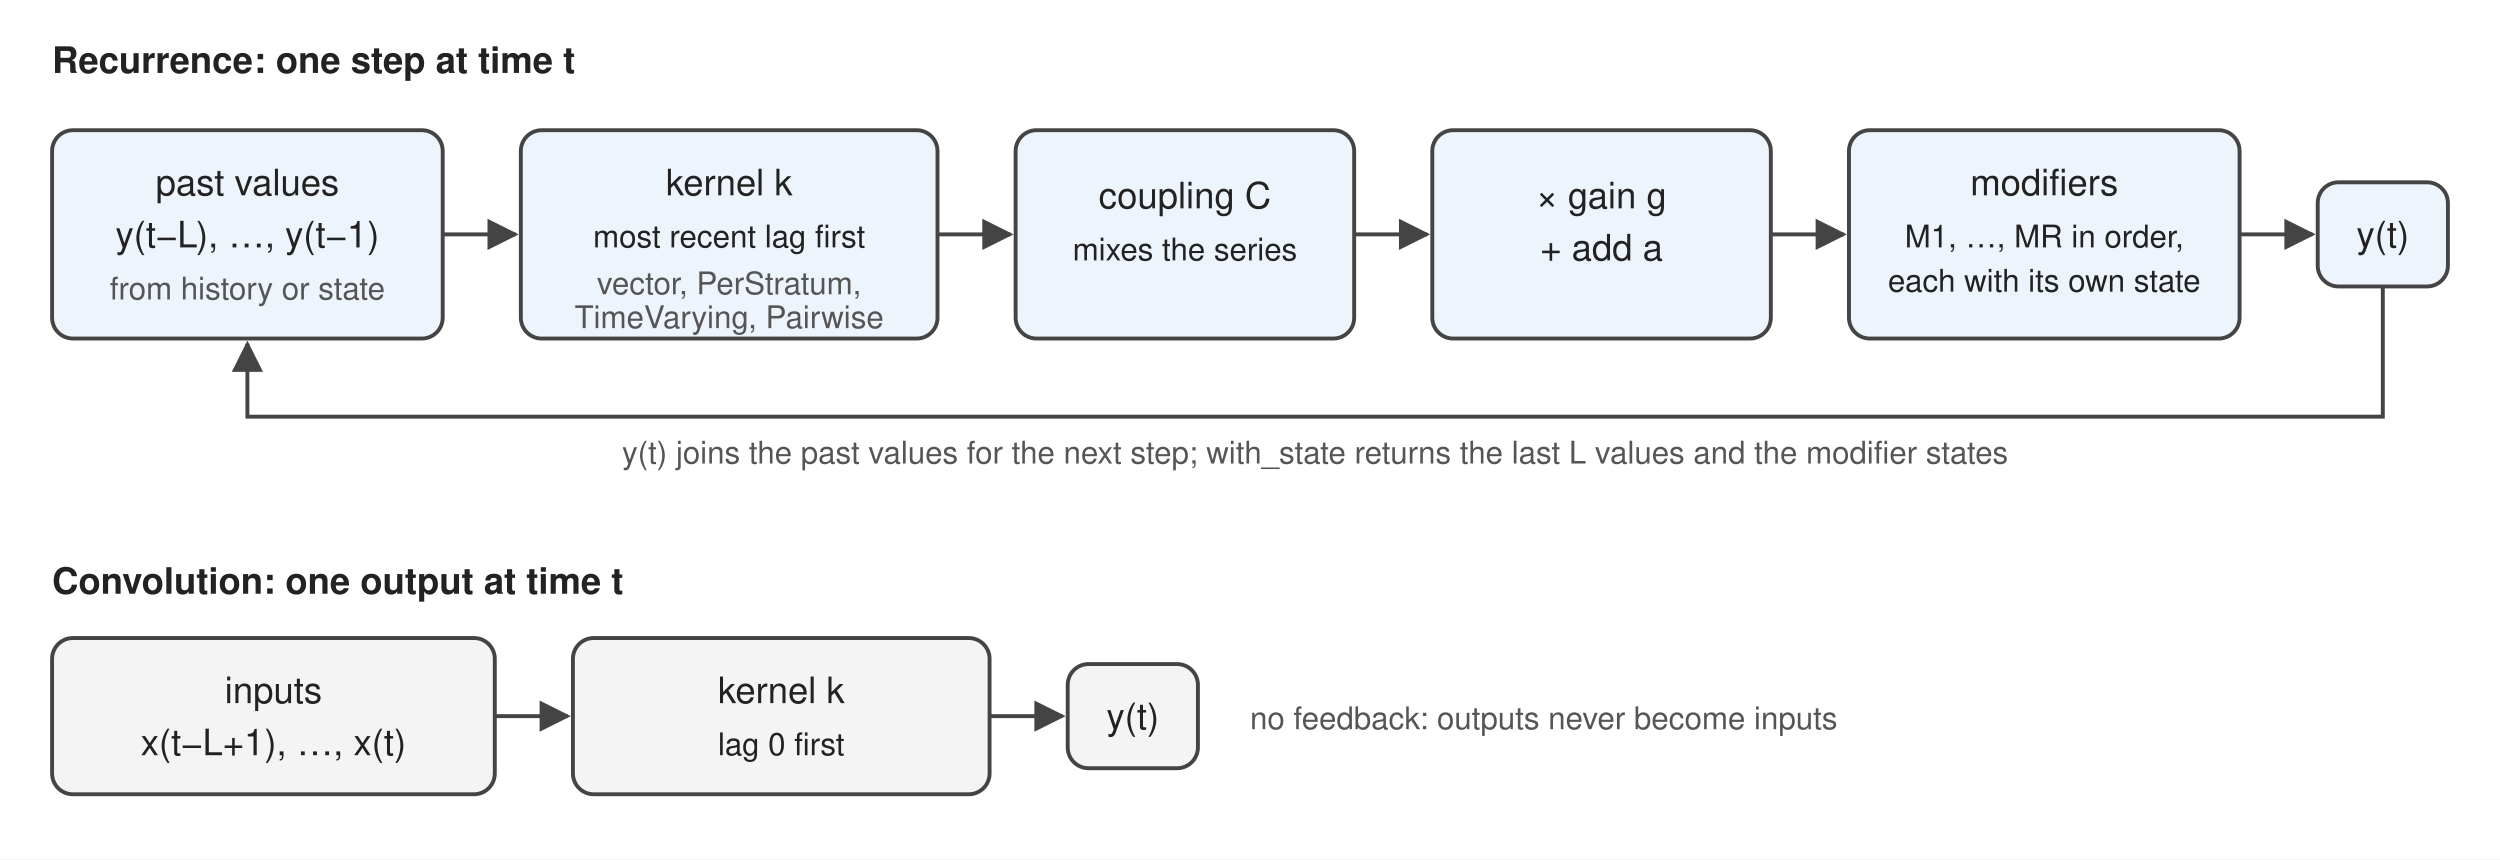
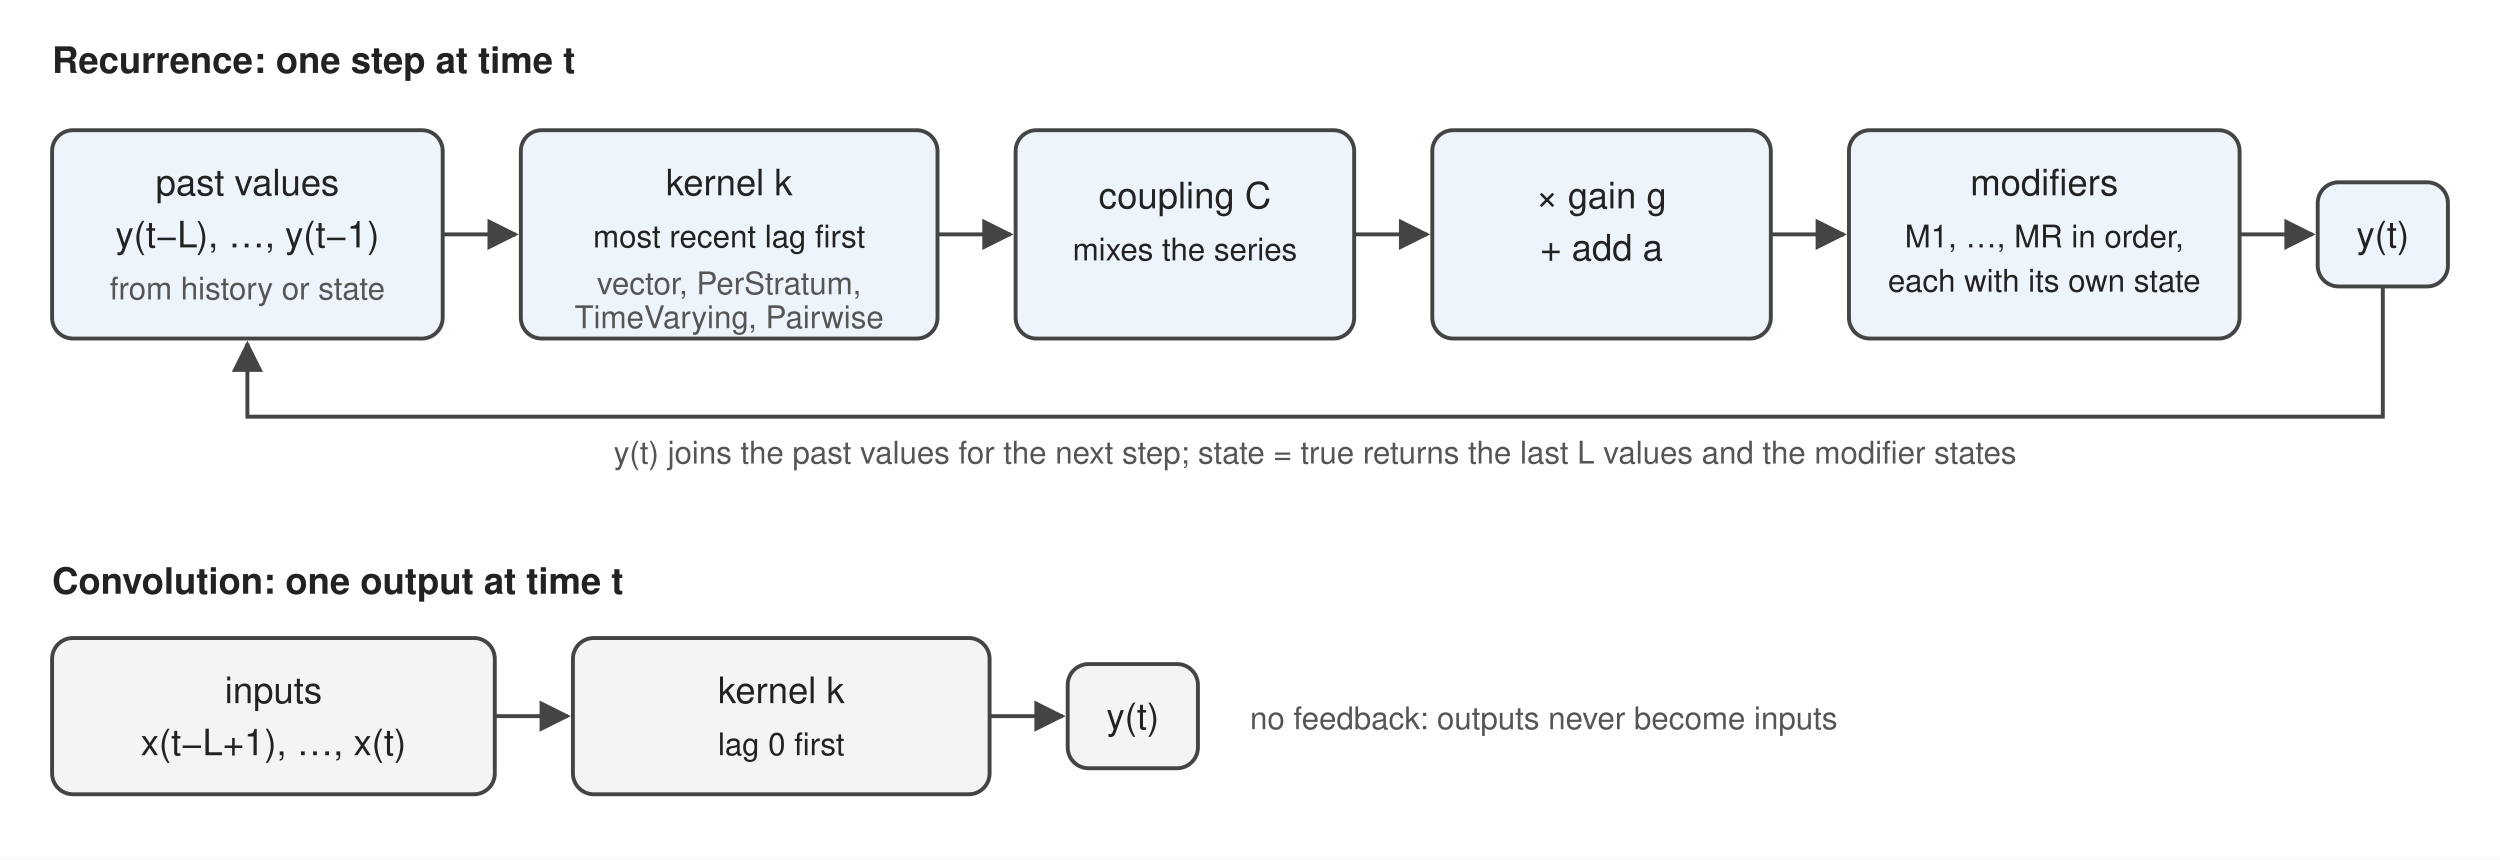
<svg xmlns="http://www.w3.org/2000/svg" viewBox="0 0 960 330" width="960" height="330" font-family="Helvetica, Arial, sans-serif" font-size="14">
  <defs>
    <marker id="arrow" viewBox="0 0 10 10" refX="9" refY="5" markerWidth="8" markerHeight="8" orient="auto-start-reverse">
      <path d="M 0 0 L 10 5 L 0 10 z" fill="#444" />
    </marker>
  </defs>
  <rect width="960" height="330" fill="#ffffff" />
  <text x="20" y="28" font-weight="bold" fill="#222">Recurrence: one step at time t</text>
  <g stroke="#444" stroke-width="1.5" fill="#eef4fb">
    <rect x="20" y="50" width="150" height="80" rx="8" />
    <rect x="200" y="50" width="160" height="80" rx="8" />
    <rect x="390" y="50" width="130" height="80" rx="8" />
    <rect x="550" y="50" width="130" height="80" rx="8" />
    <rect x="710" y="50" width="150" height="80" rx="8" />
    <rect x="890" y="70" width="50" height="40" rx="8" />
  </g>
  <g fill="#222" text-anchor="middle">
    <text x="95" y="75">past values</text>
    <text x="95" y="95">y(t−L), …, y(t−1)</text>
    <text x="95" y="115" font-size="12" fill="#555">from history or state</text>
    <text x="280" y="75">kernel k</text>
    <text x="280" y="95" font-size="12">most recent lag first</text>
    <text x="280" y="113" font-size="12" fill="#555">vector, PerStratum,</text>
    <text x="280" y="126" font-size="12" fill="#555">TimeVarying, Pairwise</text>
    <text x="455" y="80">coupling C</text>
    <text x="455" y="100" font-size="12">mixes the series</text>
    <text x="615" y="80">× gain g</text>
    <text x="615" y="100">+ add a</text>
    <text x="785" y="75">modifiers</text>
    <text x="785" y="95" font-size="12">M1, …, MR in order,</text>
    <text x="785" y="112" font-size="12">each with its own state</text>
    <text x="915" y="95">y(t)</text>
  </g>
  <g stroke="#444" stroke-width="1.5" fill="none" marker-end="url(#arrow)">
    <line x1="170" y1="90" x2="198" y2="90" />
    <line x1="360" y1="90" x2="388" y2="90" />
    <line x1="520" y1="90" x2="548" y2="90" />
    <line x1="680" y1="90" x2="708" y2="90" />
    <line x1="860" y1="90" x2="888" y2="90" />
    <path d="M 915 110 L 915 160 L 95 160 L 95 132" />
  </g>
-   <text x="505" y="178" text-anchor="middle" font-size="12" fill="#555">y(t) joins the past values for the next step; with_state returns the last L values and the modifier states</text>
+   <text x="505" y="178" text-anchor="middle" font-size="12" fill="#555">y(t) joins the past values for the next step; state = true returns the last L values and the modifier states</text>
  <text x="20" y="228" font-weight="bold" fill="#222">Convolution: one output at time t</text>
  <g stroke="#444" stroke-width="1.5" fill="#f4f4f4">
    <rect x="20" y="245" width="170" height="60" rx="8" />
    <rect x="220" y="245" width="160" height="60" rx="8" />
    <rect x="410" y="255" width="50" height="40" rx="8" />
  </g>
  <g fill="#222" text-anchor="middle">
    <text x="105" y="270">inputs</text>
    <text x="105" y="290">x(t−L+1), …, x(t)</text>
    <text x="300" y="270">kernel k</text>
    <text x="300" y="290" font-size="12">lag 0 first</text>
    <text x="435" y="280">y(t)</text>
  </g>
  <g stroke="#444" stroke-width="1.5" fill="none" marker-end="url(#arrow)">
    <line x1="190" y1="275" x2="218" y2="275" />
    <line x1="380" y1="275" x2="408" y2="275" />
  </g>
  <text x="480" y="280" font-size="12" fill="#555">no feedback: outputs never become inputs</text>
</svg>
